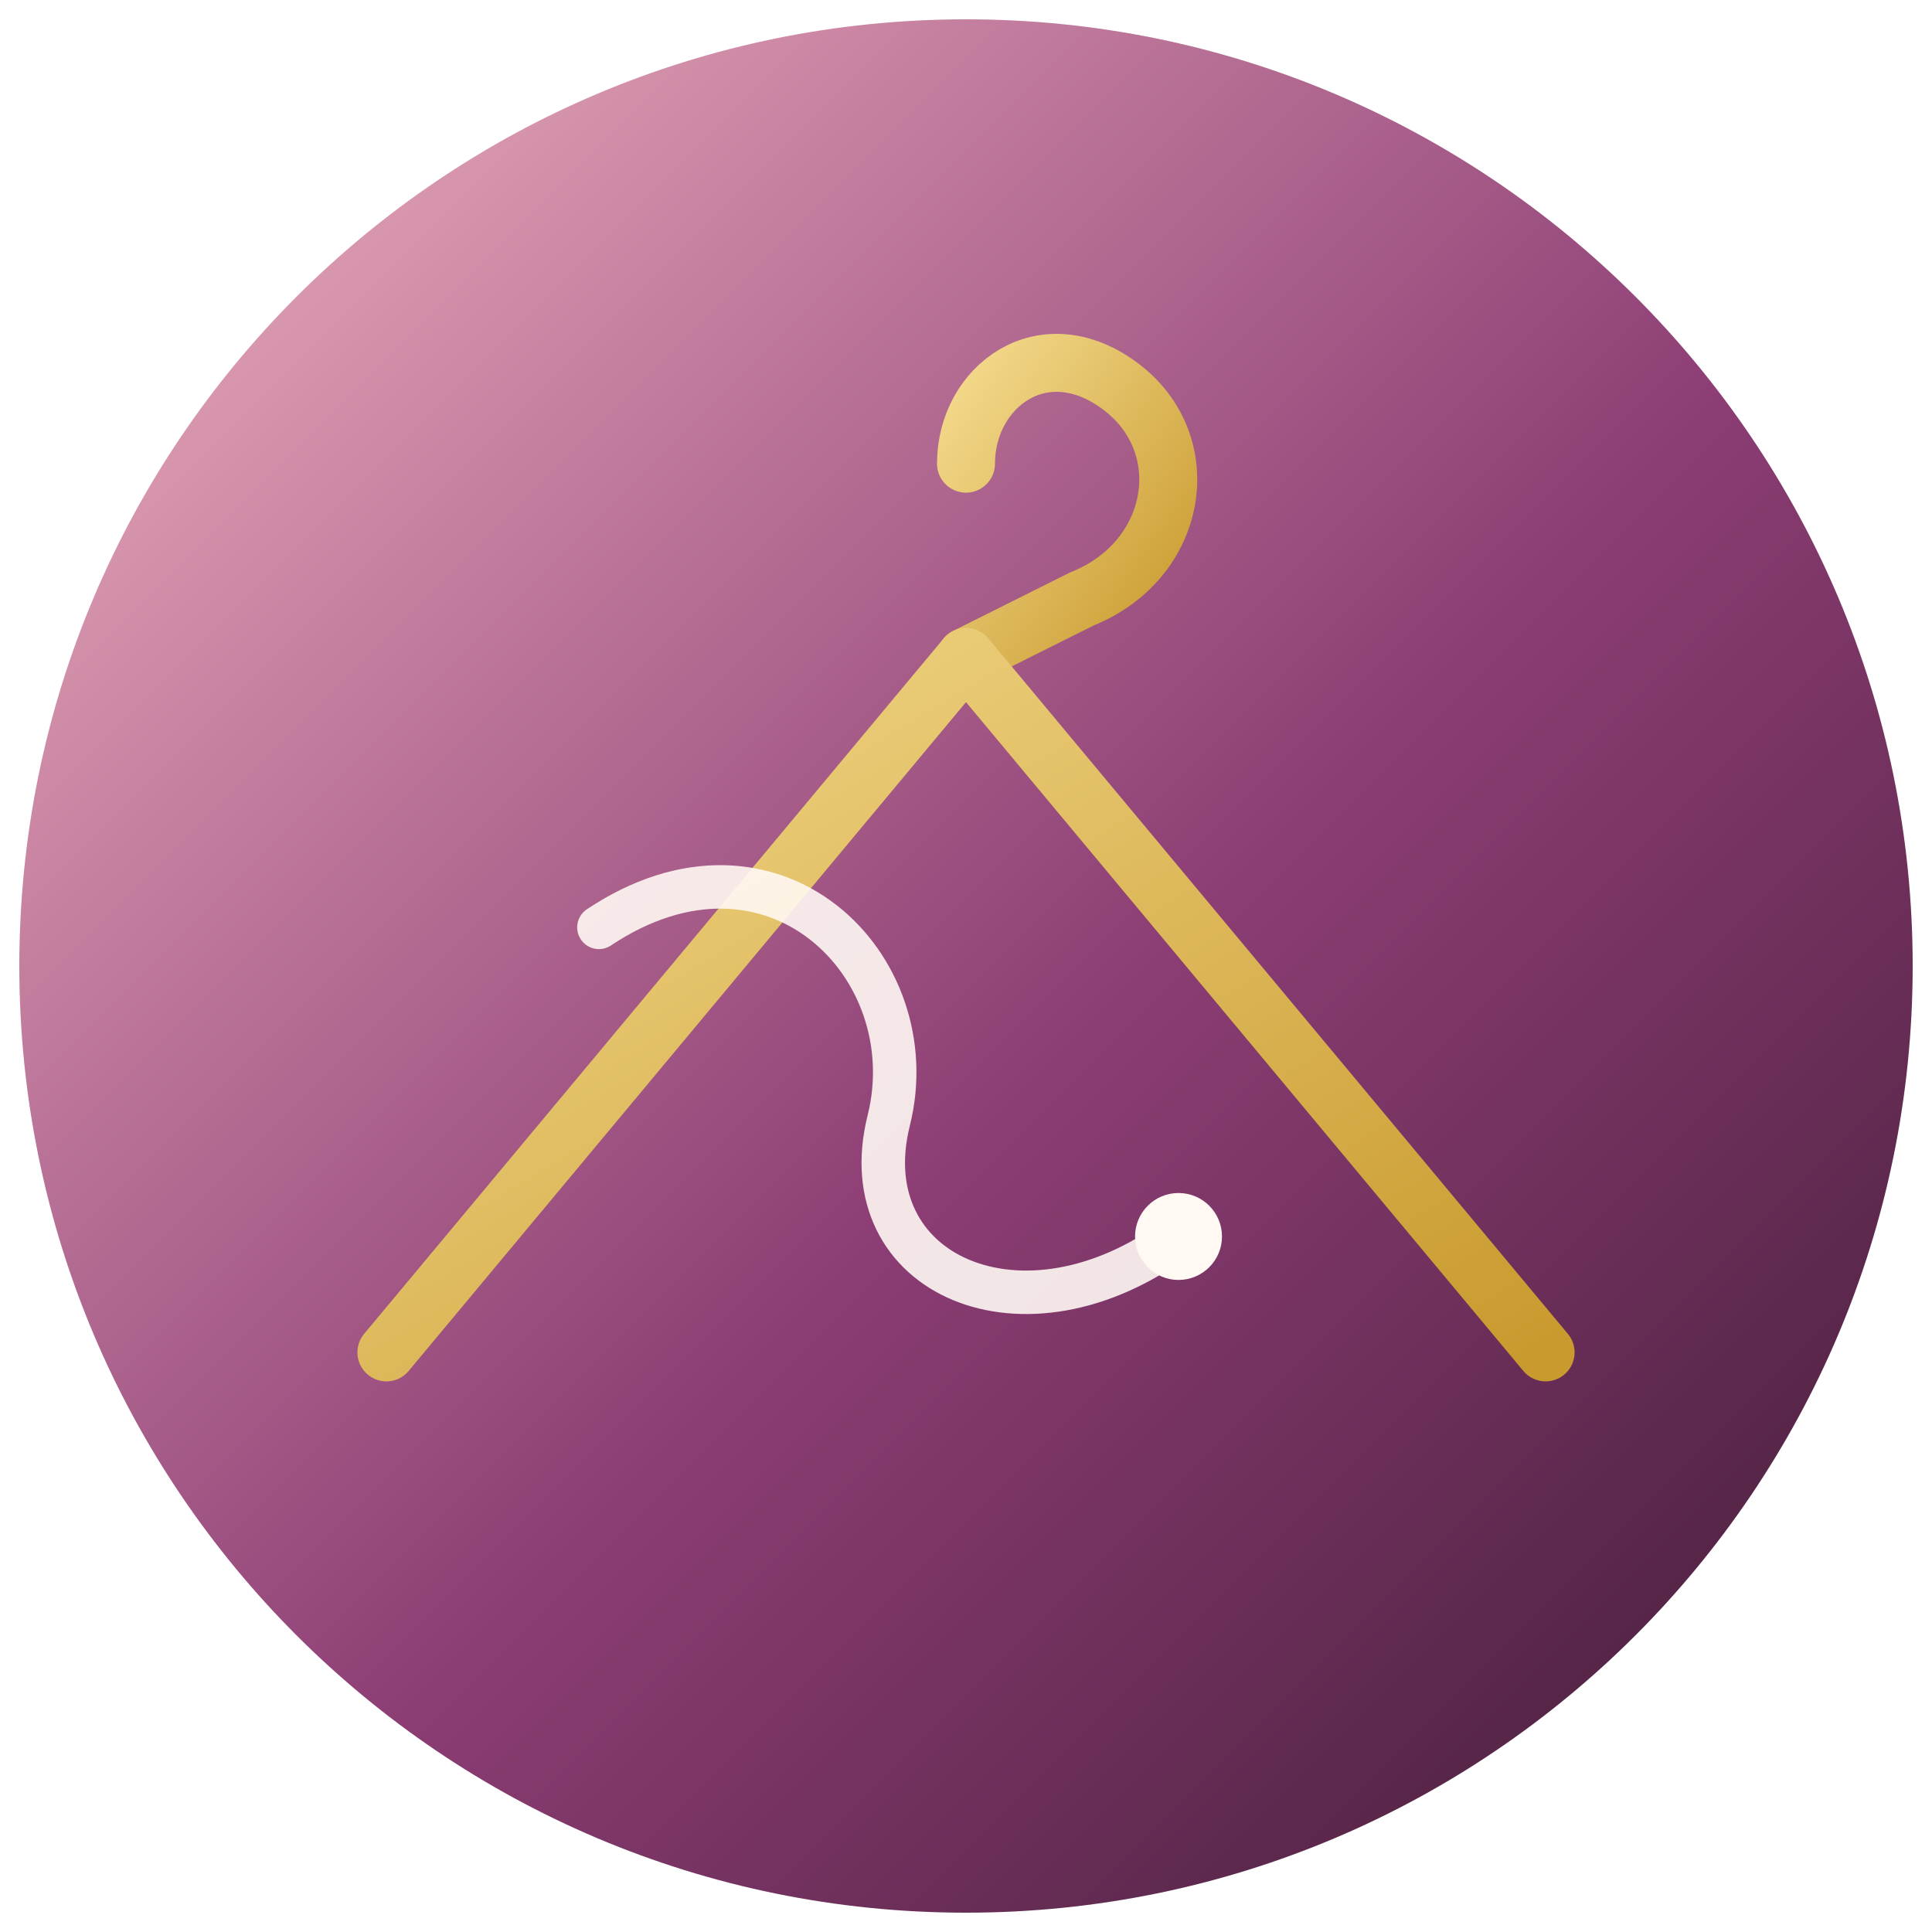
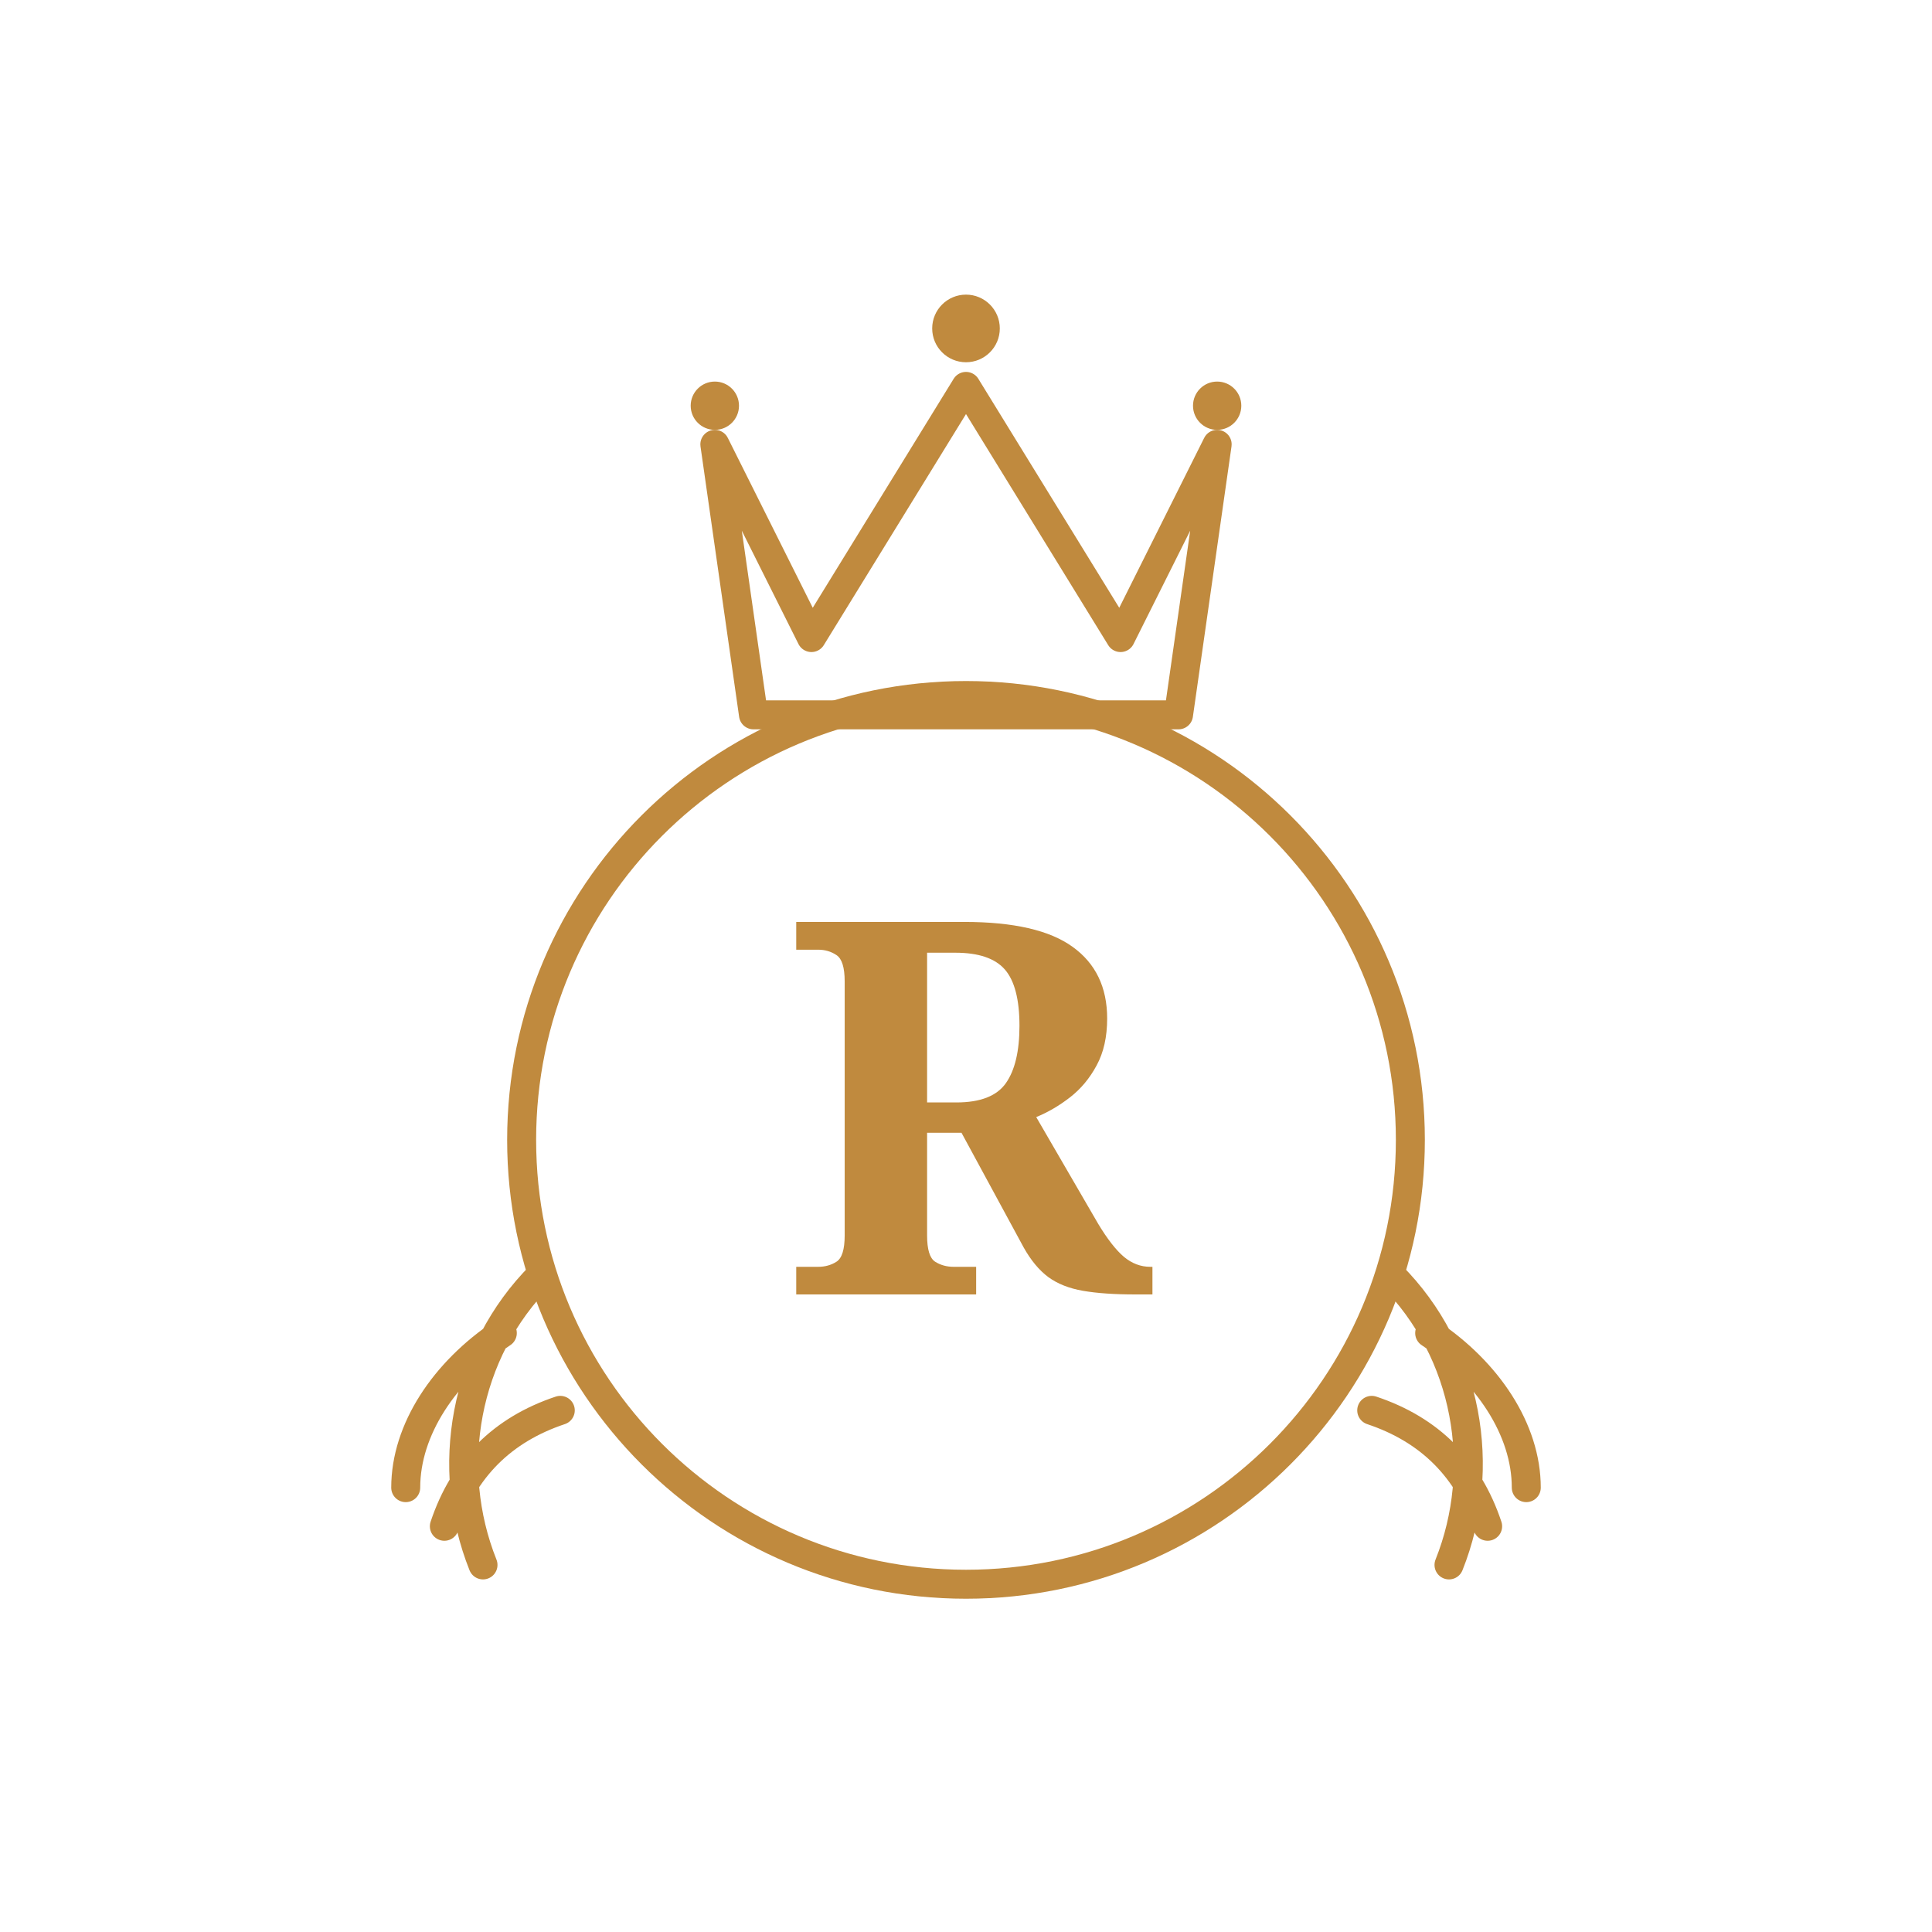
<svg xmlns="http://www.w3.org/2000/svg" viewBox="0 0 200 200" width="200" height="200">
-   <defs>
-     <linearGradient id="markBg" x1="0%" y1="0%" x2="100%" y2="100%">
-       <stop offset="0%" stop-color="#F3B6C3" />
-       <stop offset="55%" stop-color="#8C3D74" />
-       <stop offset="100%" stop-color="#3D1A33" />
-     </linearGradient>
-     <linearGradient id="markGold" x1="0%" y1="0%" x2="100%" y2="100%">
-       <stop offset="0%" stop-color="#F3D98B" />
-       <stop offset="100%" stop-color="#C99A2E" />
-     </linearGradient>
-   </defs>
-   <circle cx="100" cy="100" r="98" fill="url(#markBg)" />
-   <g fill="none" stroke="url(#markGold)" stroke-width="6" stroke-linecap="round" stroke-linejoin="round">
-     <path d="M100 48 C100 40 108 34 116 40 C124 46 122 58 112 62 L100 68" />
-     <path d="M40 140 L100 68 L160 140" />
-     <path d="M58 122 L142 122" />
+   <g fill="none" stroke="#C08A3E" stroke-width="3" stroke-linecap="round" stroke-linejoin="round">
+     <path d="M74 46 L84 66 L100 40 L116 66 L126 46 L122 74 H78 Z" />
+     <circle cx="100" cy="34" r="3.5" fill="#C08A3E" stroke="none" />
+     <circle cx="74" cy="42" r="2.5" fill="#C08A3E" stroke="none" />
+     <circle cx="126" cy="42" r="2.5" fill="#C08A3E" stroke="none" />
+     <circle cx="100" cy="118" r="46" />
+     <path d="M56 132 C48 140 46 152 50 162 M52 138 C46 142 42 148 42 154 M58 146 C52 148 48 152 46 158" />
+     <path d="M144 132 C152 140 154 152 150 162 M148 138 C154 142 158 148 158 154 M142 146 C148 148 152 152 154 158" />
  </g>
-   <path d="M62 96 C80 84 96 100 92 116 C88 132 106 140 122 128" fill="none" stroke="#FFF8F3" stroke-width="4.5" stroke-linecap="round" opacity="0.9" />
-   <circle cx="122" cy="128" r="4.5" fill="#FFF8F3" />
+   <text x="100" y="134" font-family="Georgia, 'Playfair Display', serif" font-size="54" font-weight="600" fill="#C08A3E" text-anchor="middle">R</text>
</svg>
